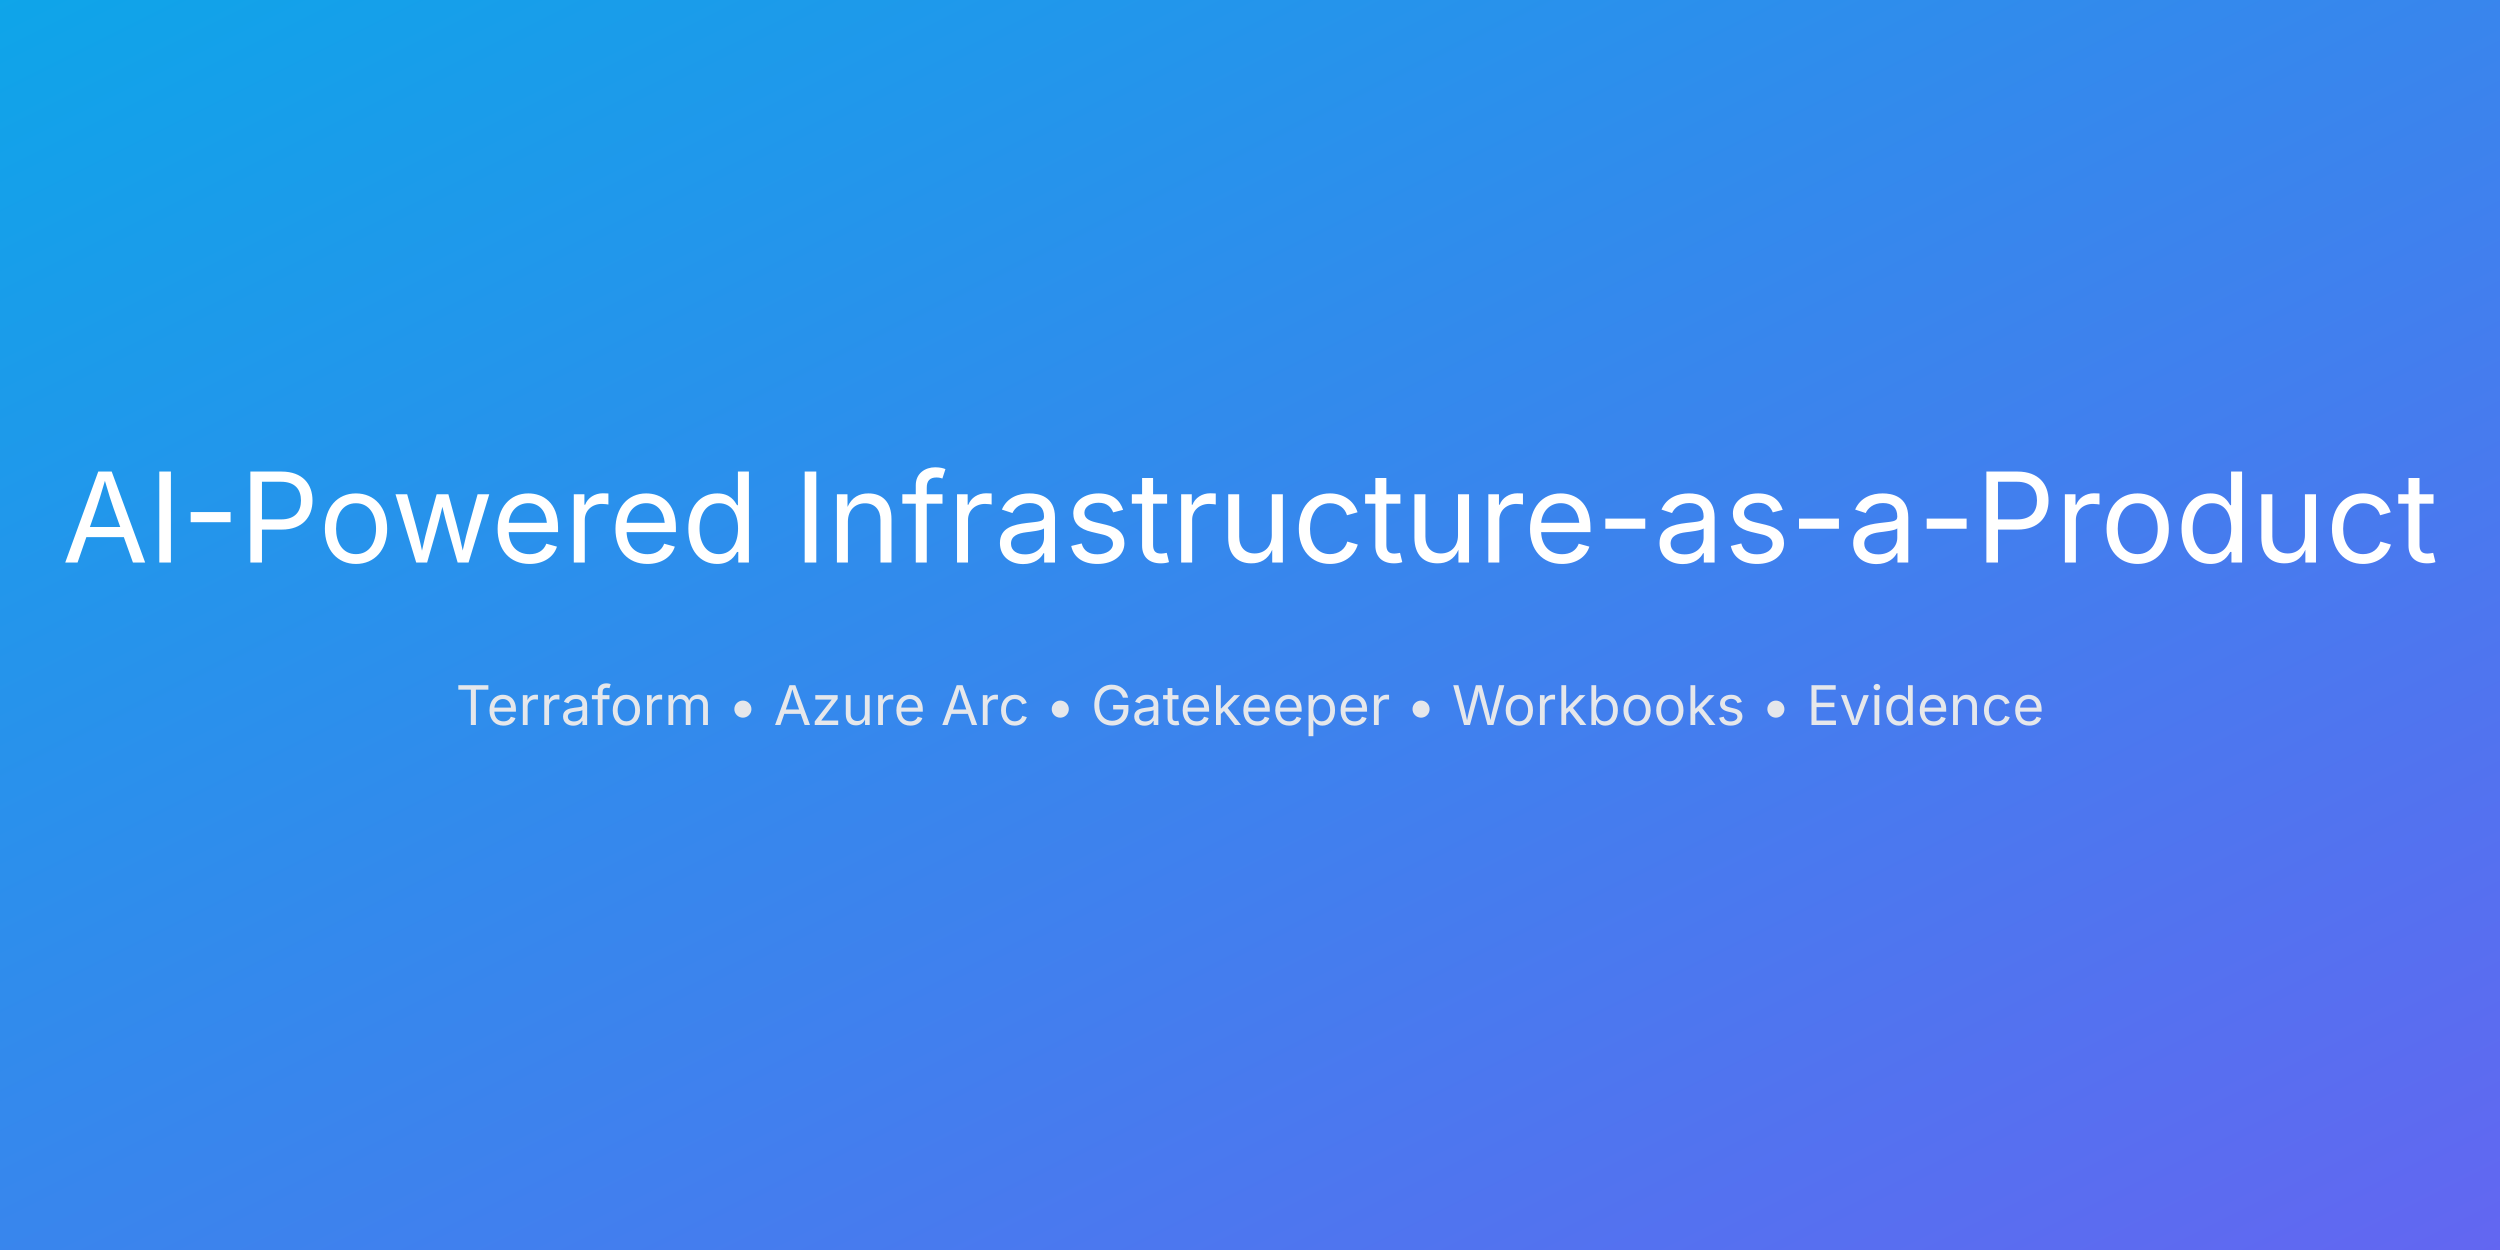
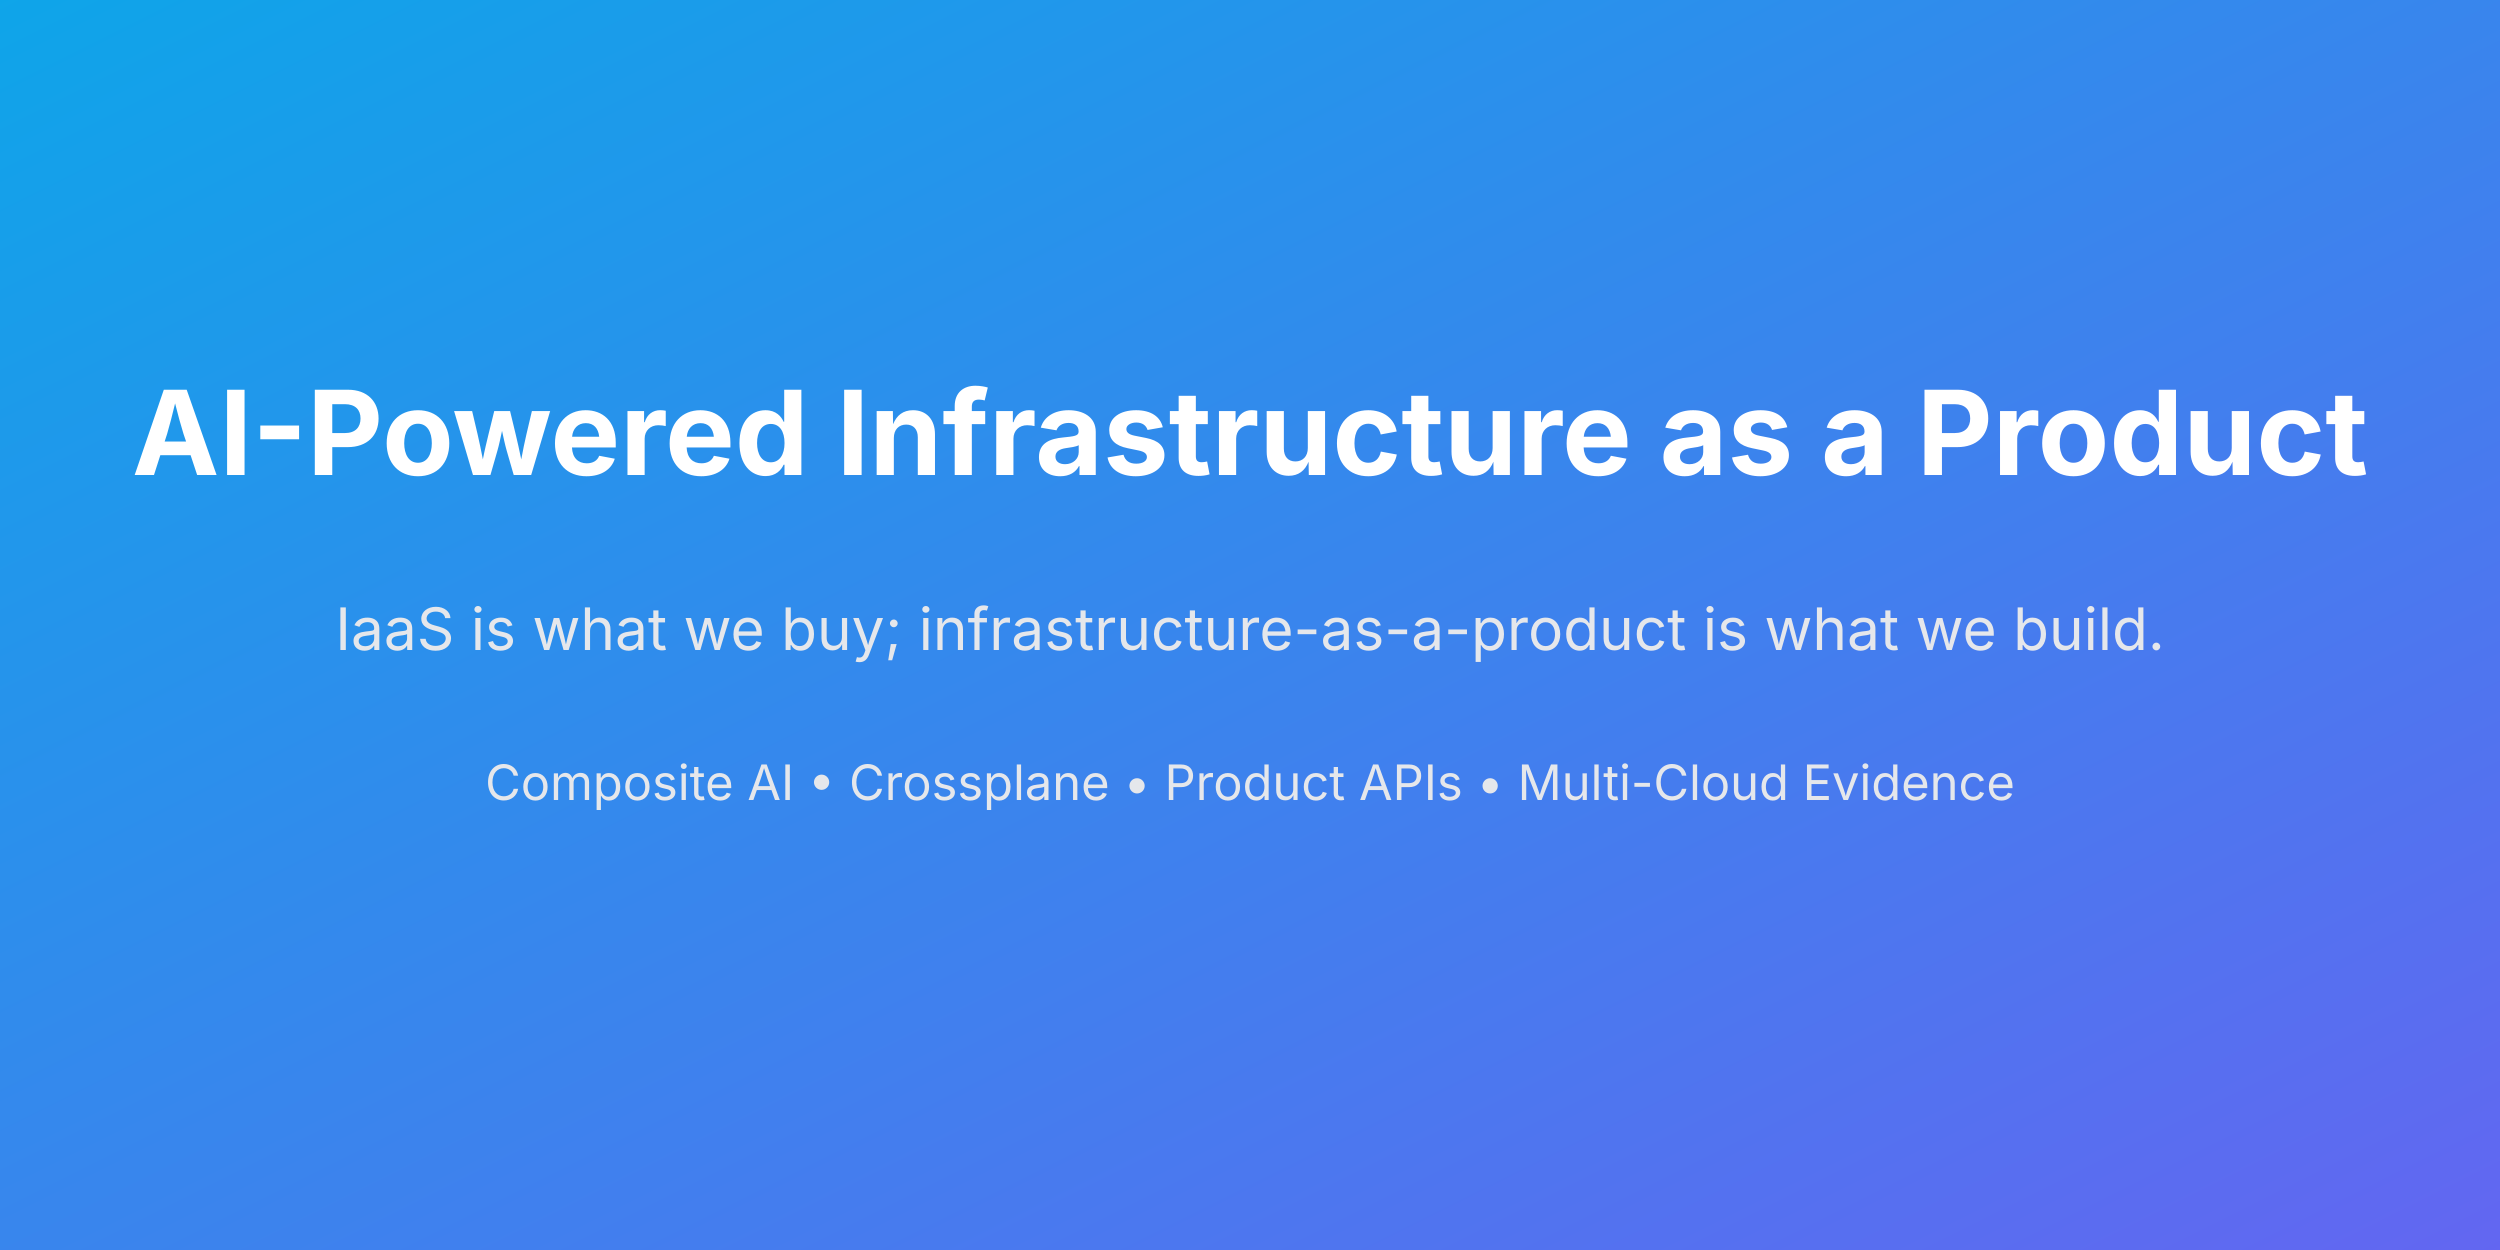
- <svg xmlns="http://www.w3.org/2000/svg" width="1280" height="640">
+ <svg xmlns="http://www.w3.org/2000/svg" width="1280" height="640" role="img" aria-labelledby="title desc">
  <defs>
    <linearGradient id="g" x1="0" y1="0" x2="1" y2="1">
      <stop offset="0%" stop-color="#0ea5e9" />
      <stop offset="100%" stop-color="#6366f1" />
    </linearGradient>
  </defs>
  <rect width="100%" height="100%" fill="url(#g)" />
-   <text x="50%" y="45%" text-anchor="middle" font-family="Inter, Arial" font-size="64" fill="#ffffff">
-     AI-Powered Infrastructure-as-a-Product
+   <text x="50%" y="38%" text-anchor="middle" font-family="Inter, Arial, sans-serif" font-size="60" font-weight="700" fill="#ffffff">
+     AI-Powered Infrastructure as a Product
  </text>
-   <text x="50%" y="58%" text-anchor="middle" font-family="Inter, Arial" font-size="28" fill="#e5e7eb">
-     Terraform • Azure Arc • Gatekeeper • Workbooks • Evidence
+   <text x="50%" y="52%" text-anchor="middle" font-family="Inter, Arial, sans-serif" font-size="30" fill="#e5e7eb">
+     IaaS is what we buy; infrastructure-as-a-product is what we build.
+   </text>
+   <text x="50%" y="64%" text-anchor="middle" font-family="Inter, Arial, sans-serif" font-size="25" fill="#e5e7eb">
+     Composite AI • Crossplane • Product APIs • Multi-Cloud Evidence
  </text>
</svg>
